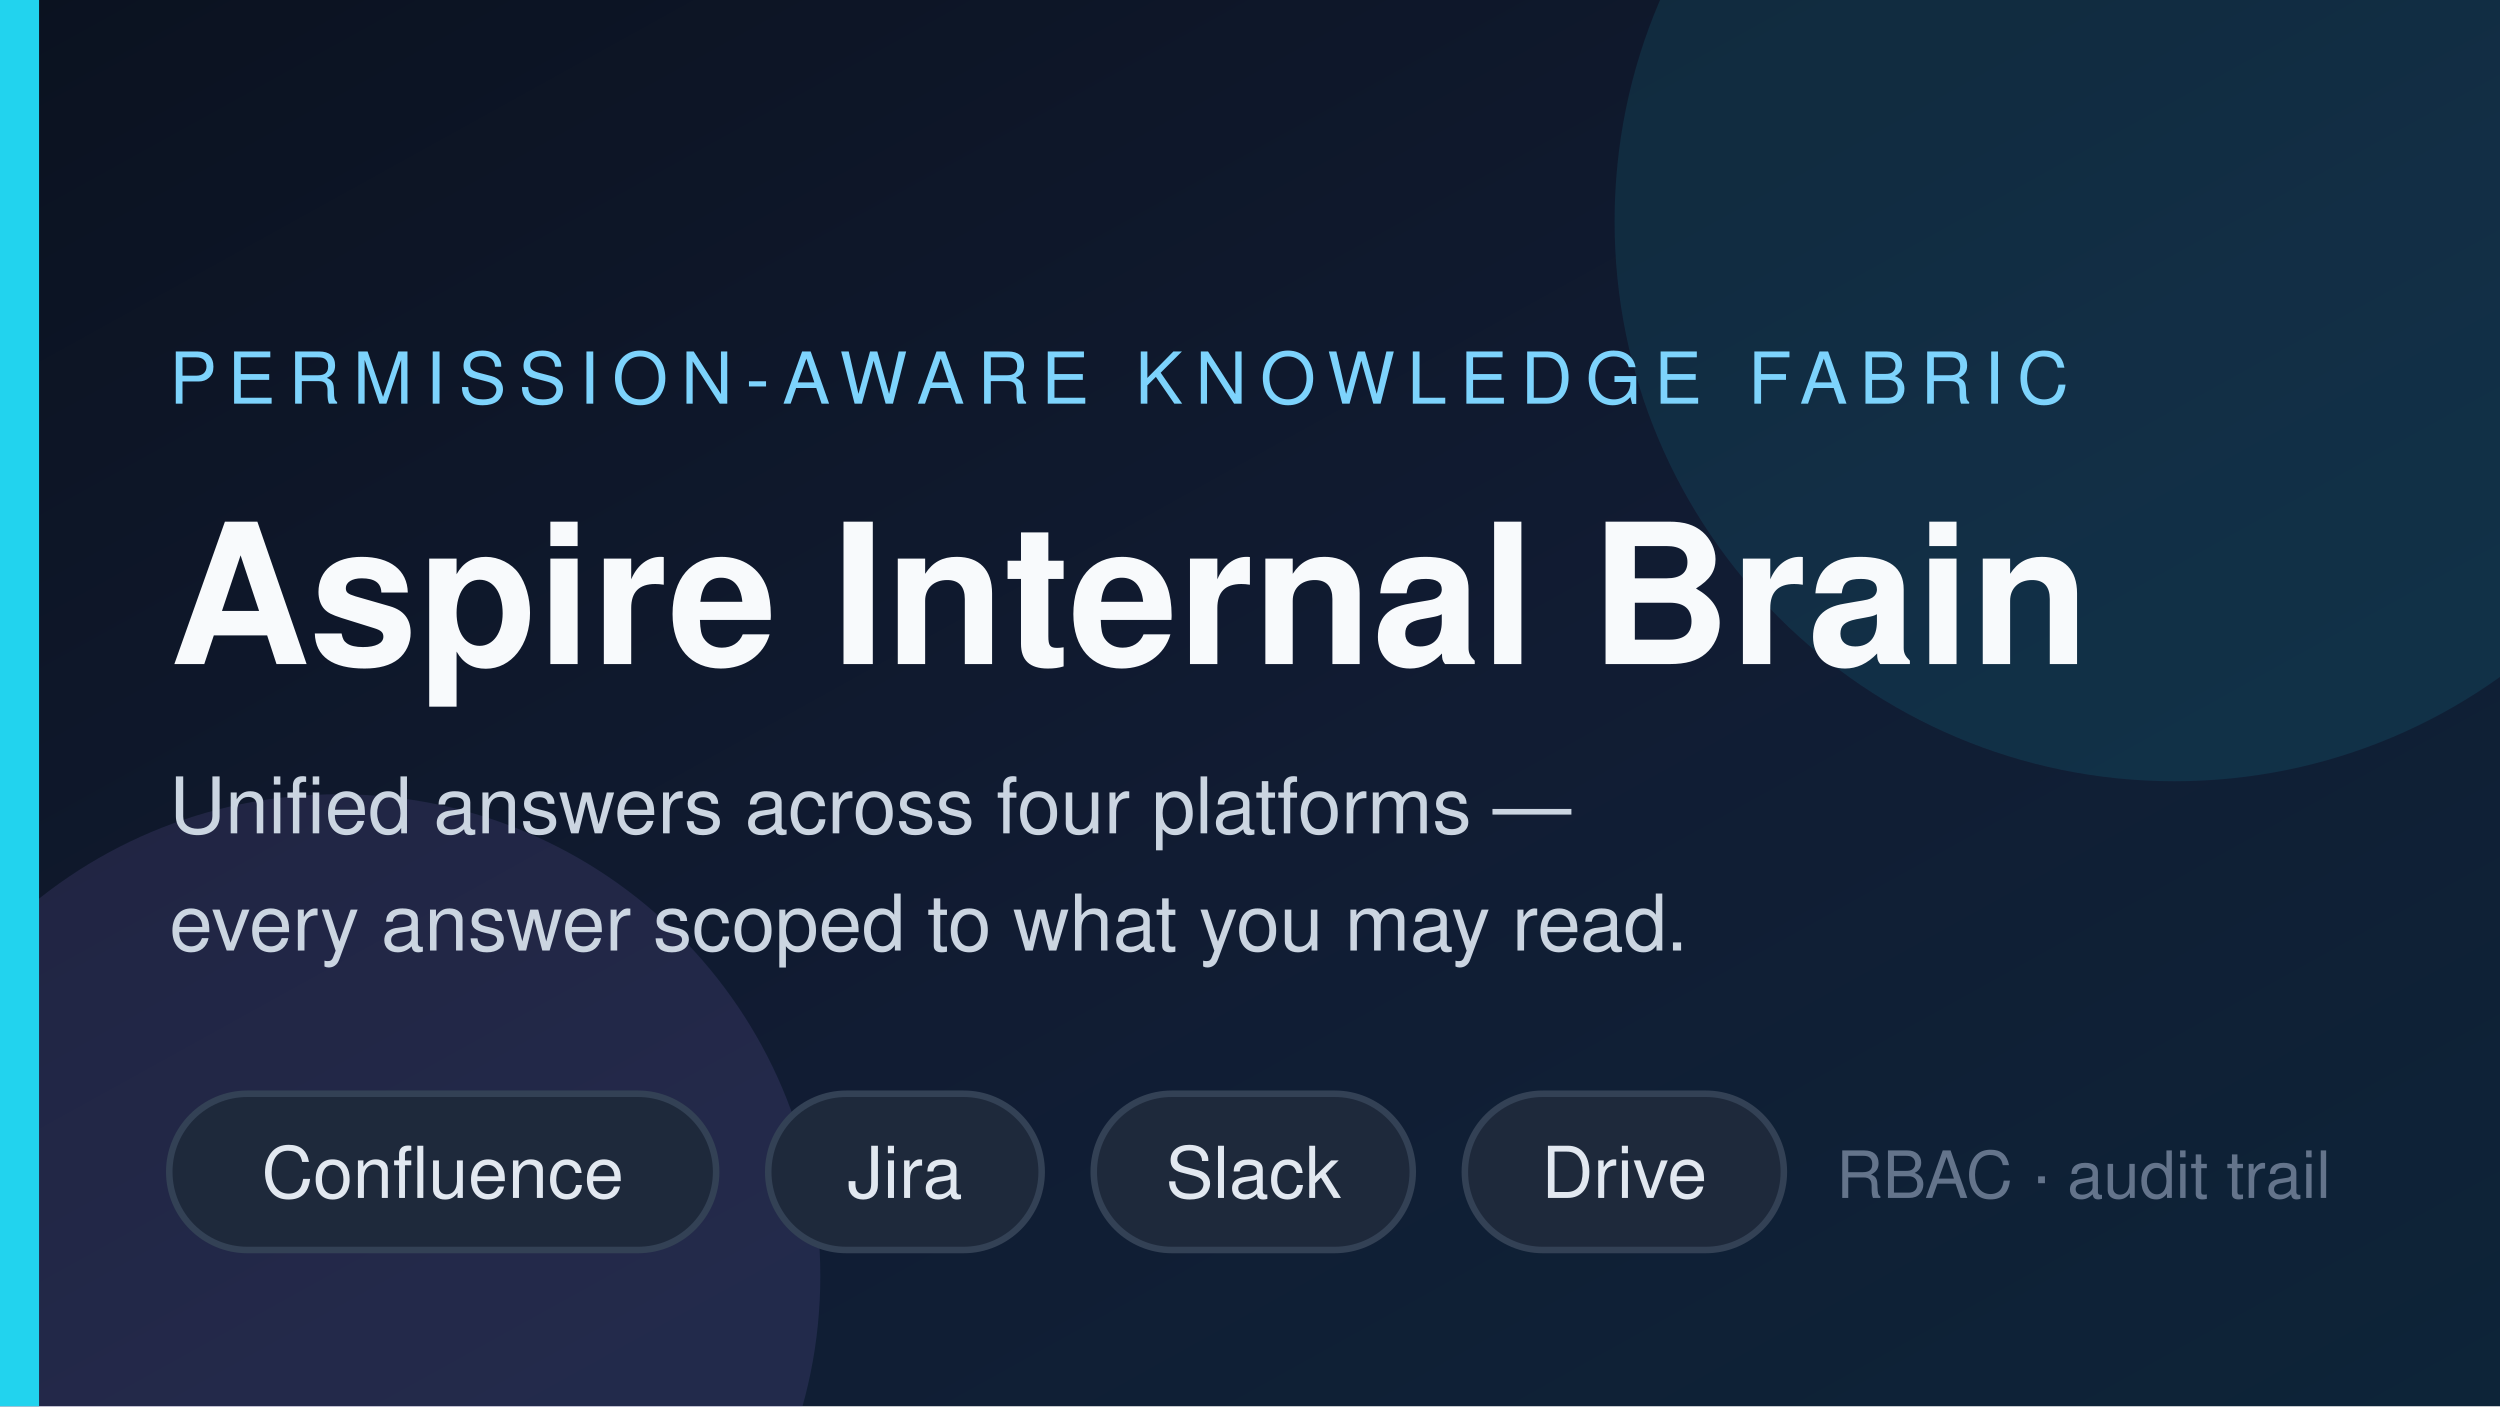
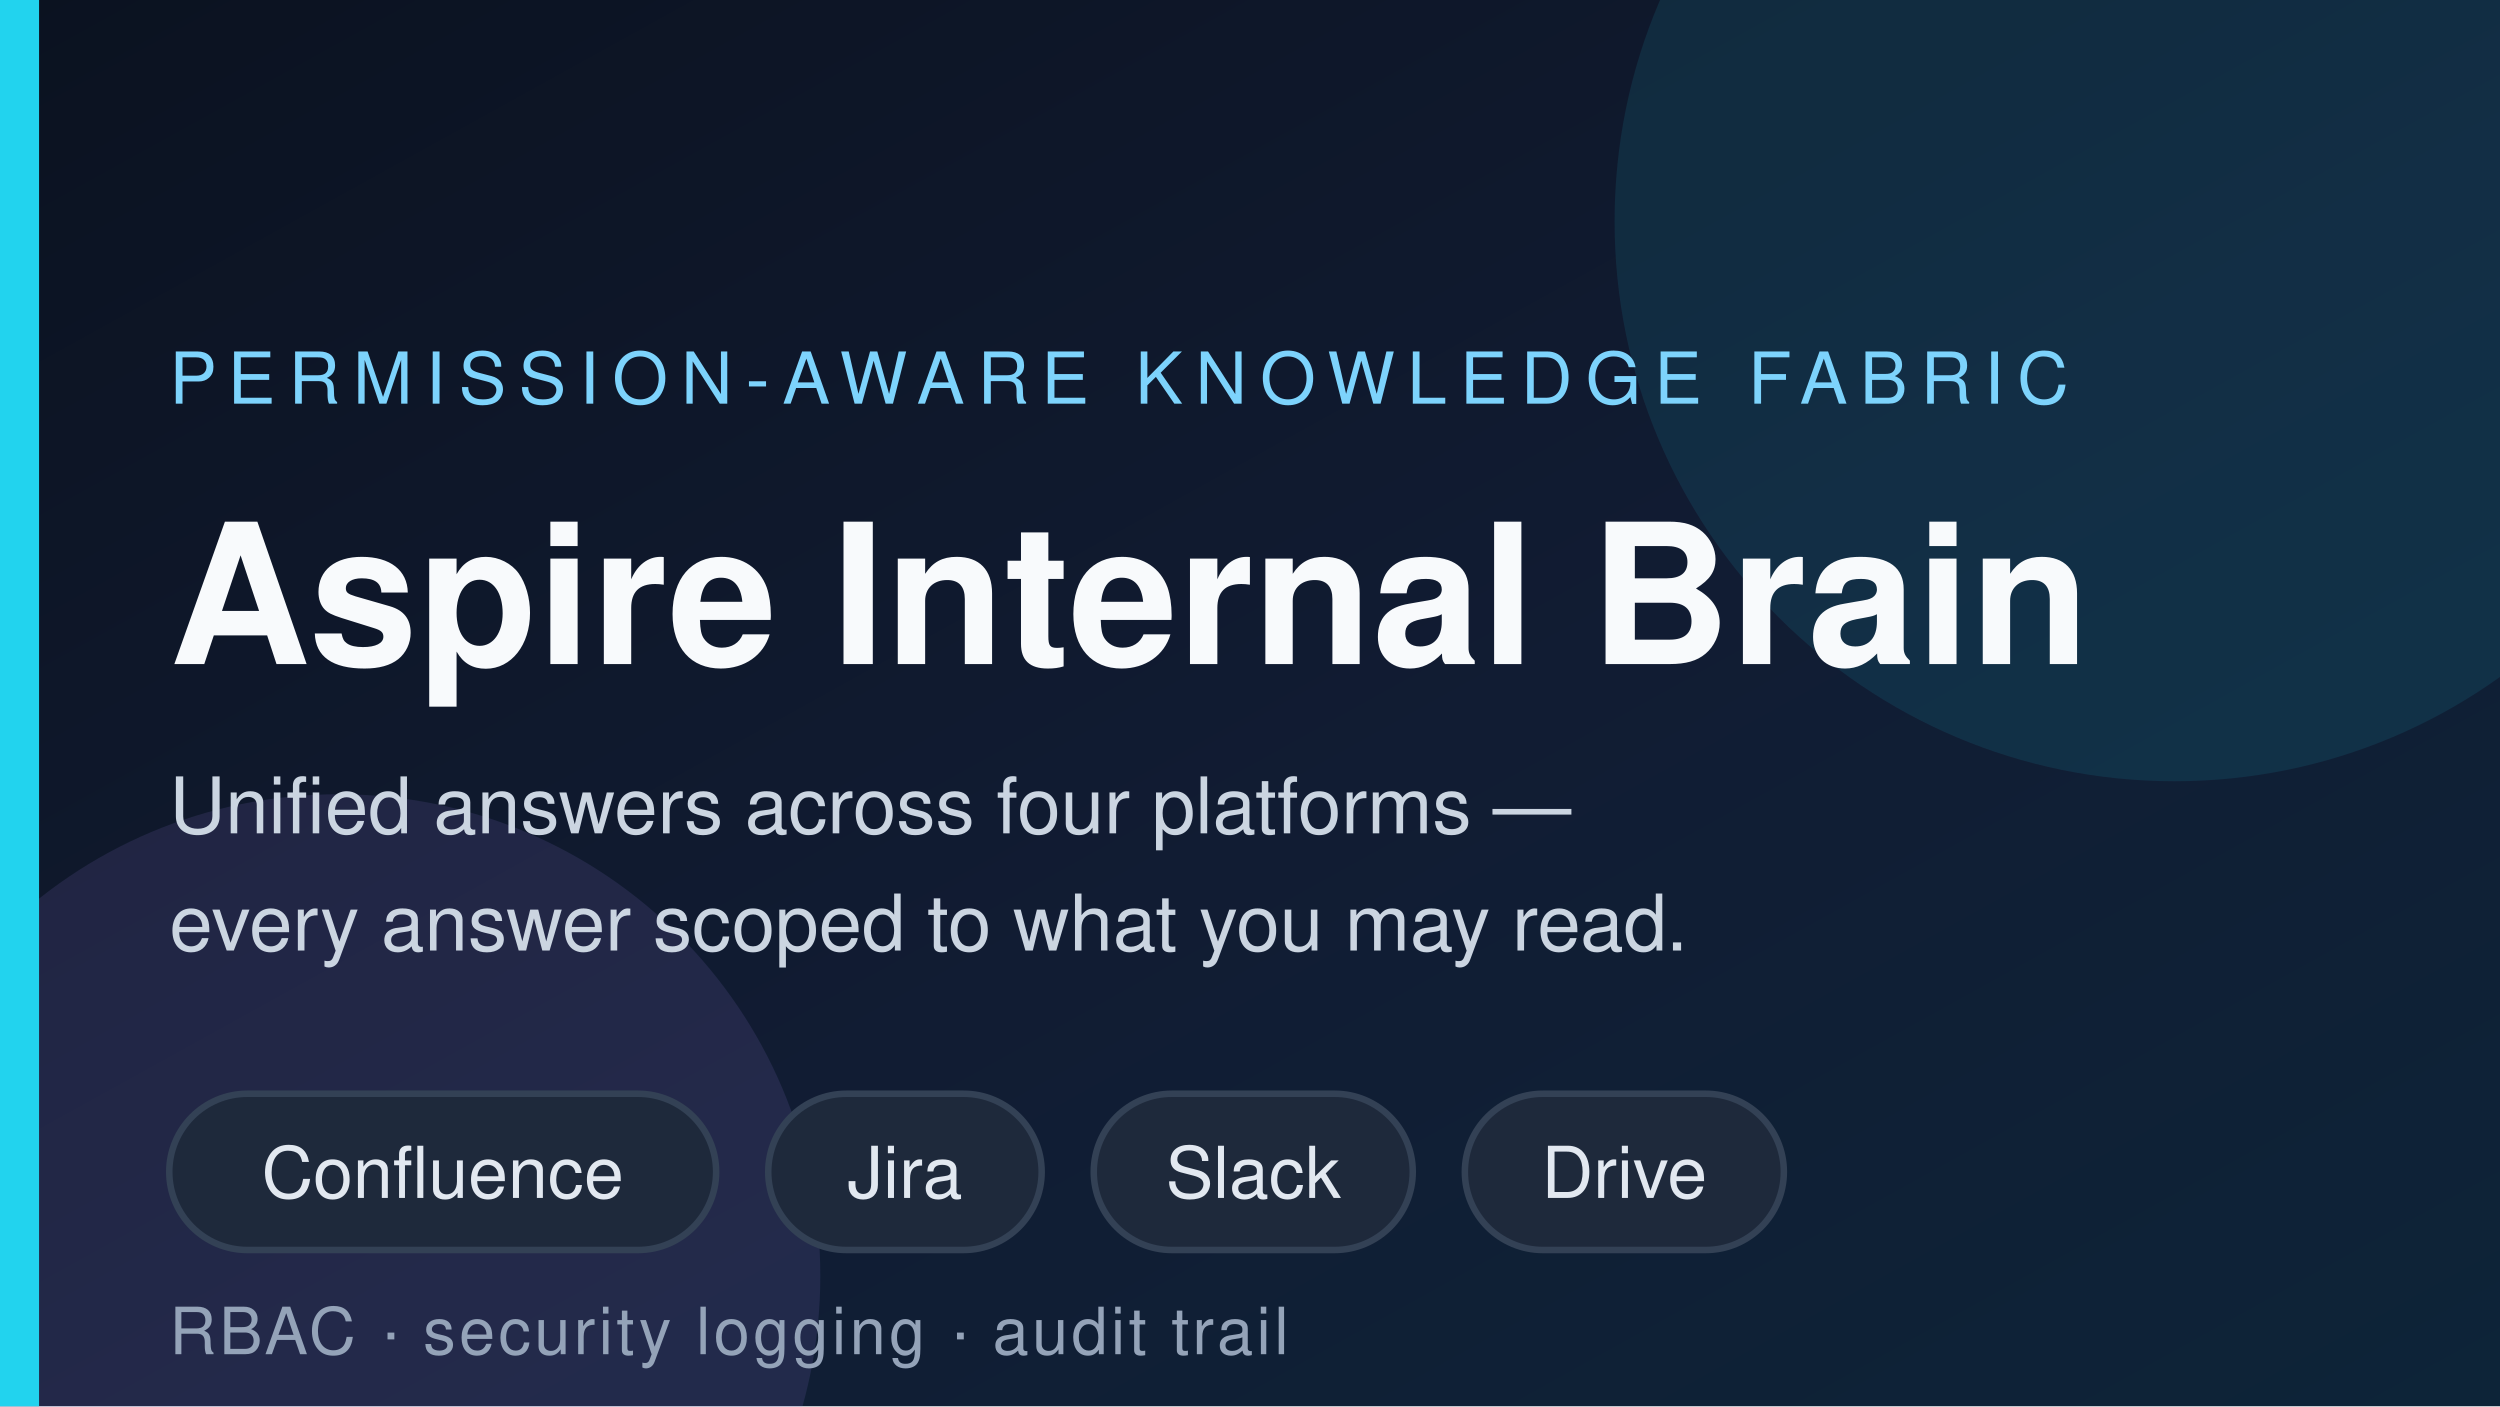
<svg xmlns="http://www.w3.org/2000/svg" width="384" height="216" viewBox="0 0 384 216" font-family="Helvetica, Arial, sans-serif">
  <defs>
    <linearGradient id="bg" x1="0" y1="0" x2="1" y2="1">
      <stop offset="0" stop-color="#0b1220" />
      <stop offset="0.55" stop-color="#111c33" />
      <stop offset="1" stop-color="#0d2438" />
    </linearGradient>
  </defs>
  <rect width="384" height="216" fill="url(#bg)" />
  <circle cx="334" cy="34" r="86" fill="#22d3ee" opacity="0.10" />
  <circle cx="52" cy="196" r="74" fill="#a78bfa" opacity="0.12" />
  <rect x="0" y="0" width="6" height="216" fill="#22d3ee" />
  <text x="26" y="62" font-size="11" letter-spacing="2" fill="#7dd3fc">PERMISSION-AWARE KNOWLEDGE FABRIC</text>
  <text x="26" y="102" font-size="30" font-weight="700" fill="#f8fafc">Aspire Internal Brain</text>
  <text x="26" y="128" font-size="12" fill="#cbd5e1">Unified answers across four platforms —</text>
  <text x="26" y="146" font-size="12" fill="#cbd5e1">every answer scoped to what you may read.</text>
  <rect x="26" y="168" width="84" height="24" rx="12" fill="#1e293b" stroke="#334155" />
  <text x="68" y="184" font-size="11" fill="#e2e8f0" text-anchor="middle">Confluence</text>
  <rect x="118" y="168" width="42" height="24" rx="12" fill="#1e293b" stroke="#334155" />
  <text x="139" y="184" font-size="11" fill="#e2e8f0" text-anchor="middle">Jira</text>
  <rect x="168" y="168" width="49" height="24" rx="12" fill="#1e293b" stroke="#334155" />
  <text x="192.5" y="184" font-size="11" fill="#e2e8f0" text-anchor="middle">Slack</text>
  <rect x="225" y="168" width="49" height="24" rx="12" fill="#1e293b" stroke="#334155" />
  <text x="249.5" y="184" font-size="11" fill="#e2e8f0" text-anchor="middle">Drive</text>
-   <text x="358" y="184" font-size="10" fill="#64748b" text-anchor="end">RBAC · audit trail</text>
+   <text x="26" y="208" font-size="10" letter-spacing="0.5" fill="#94a3b8">RBAC · security logging · audit trail</text>
</svg>
